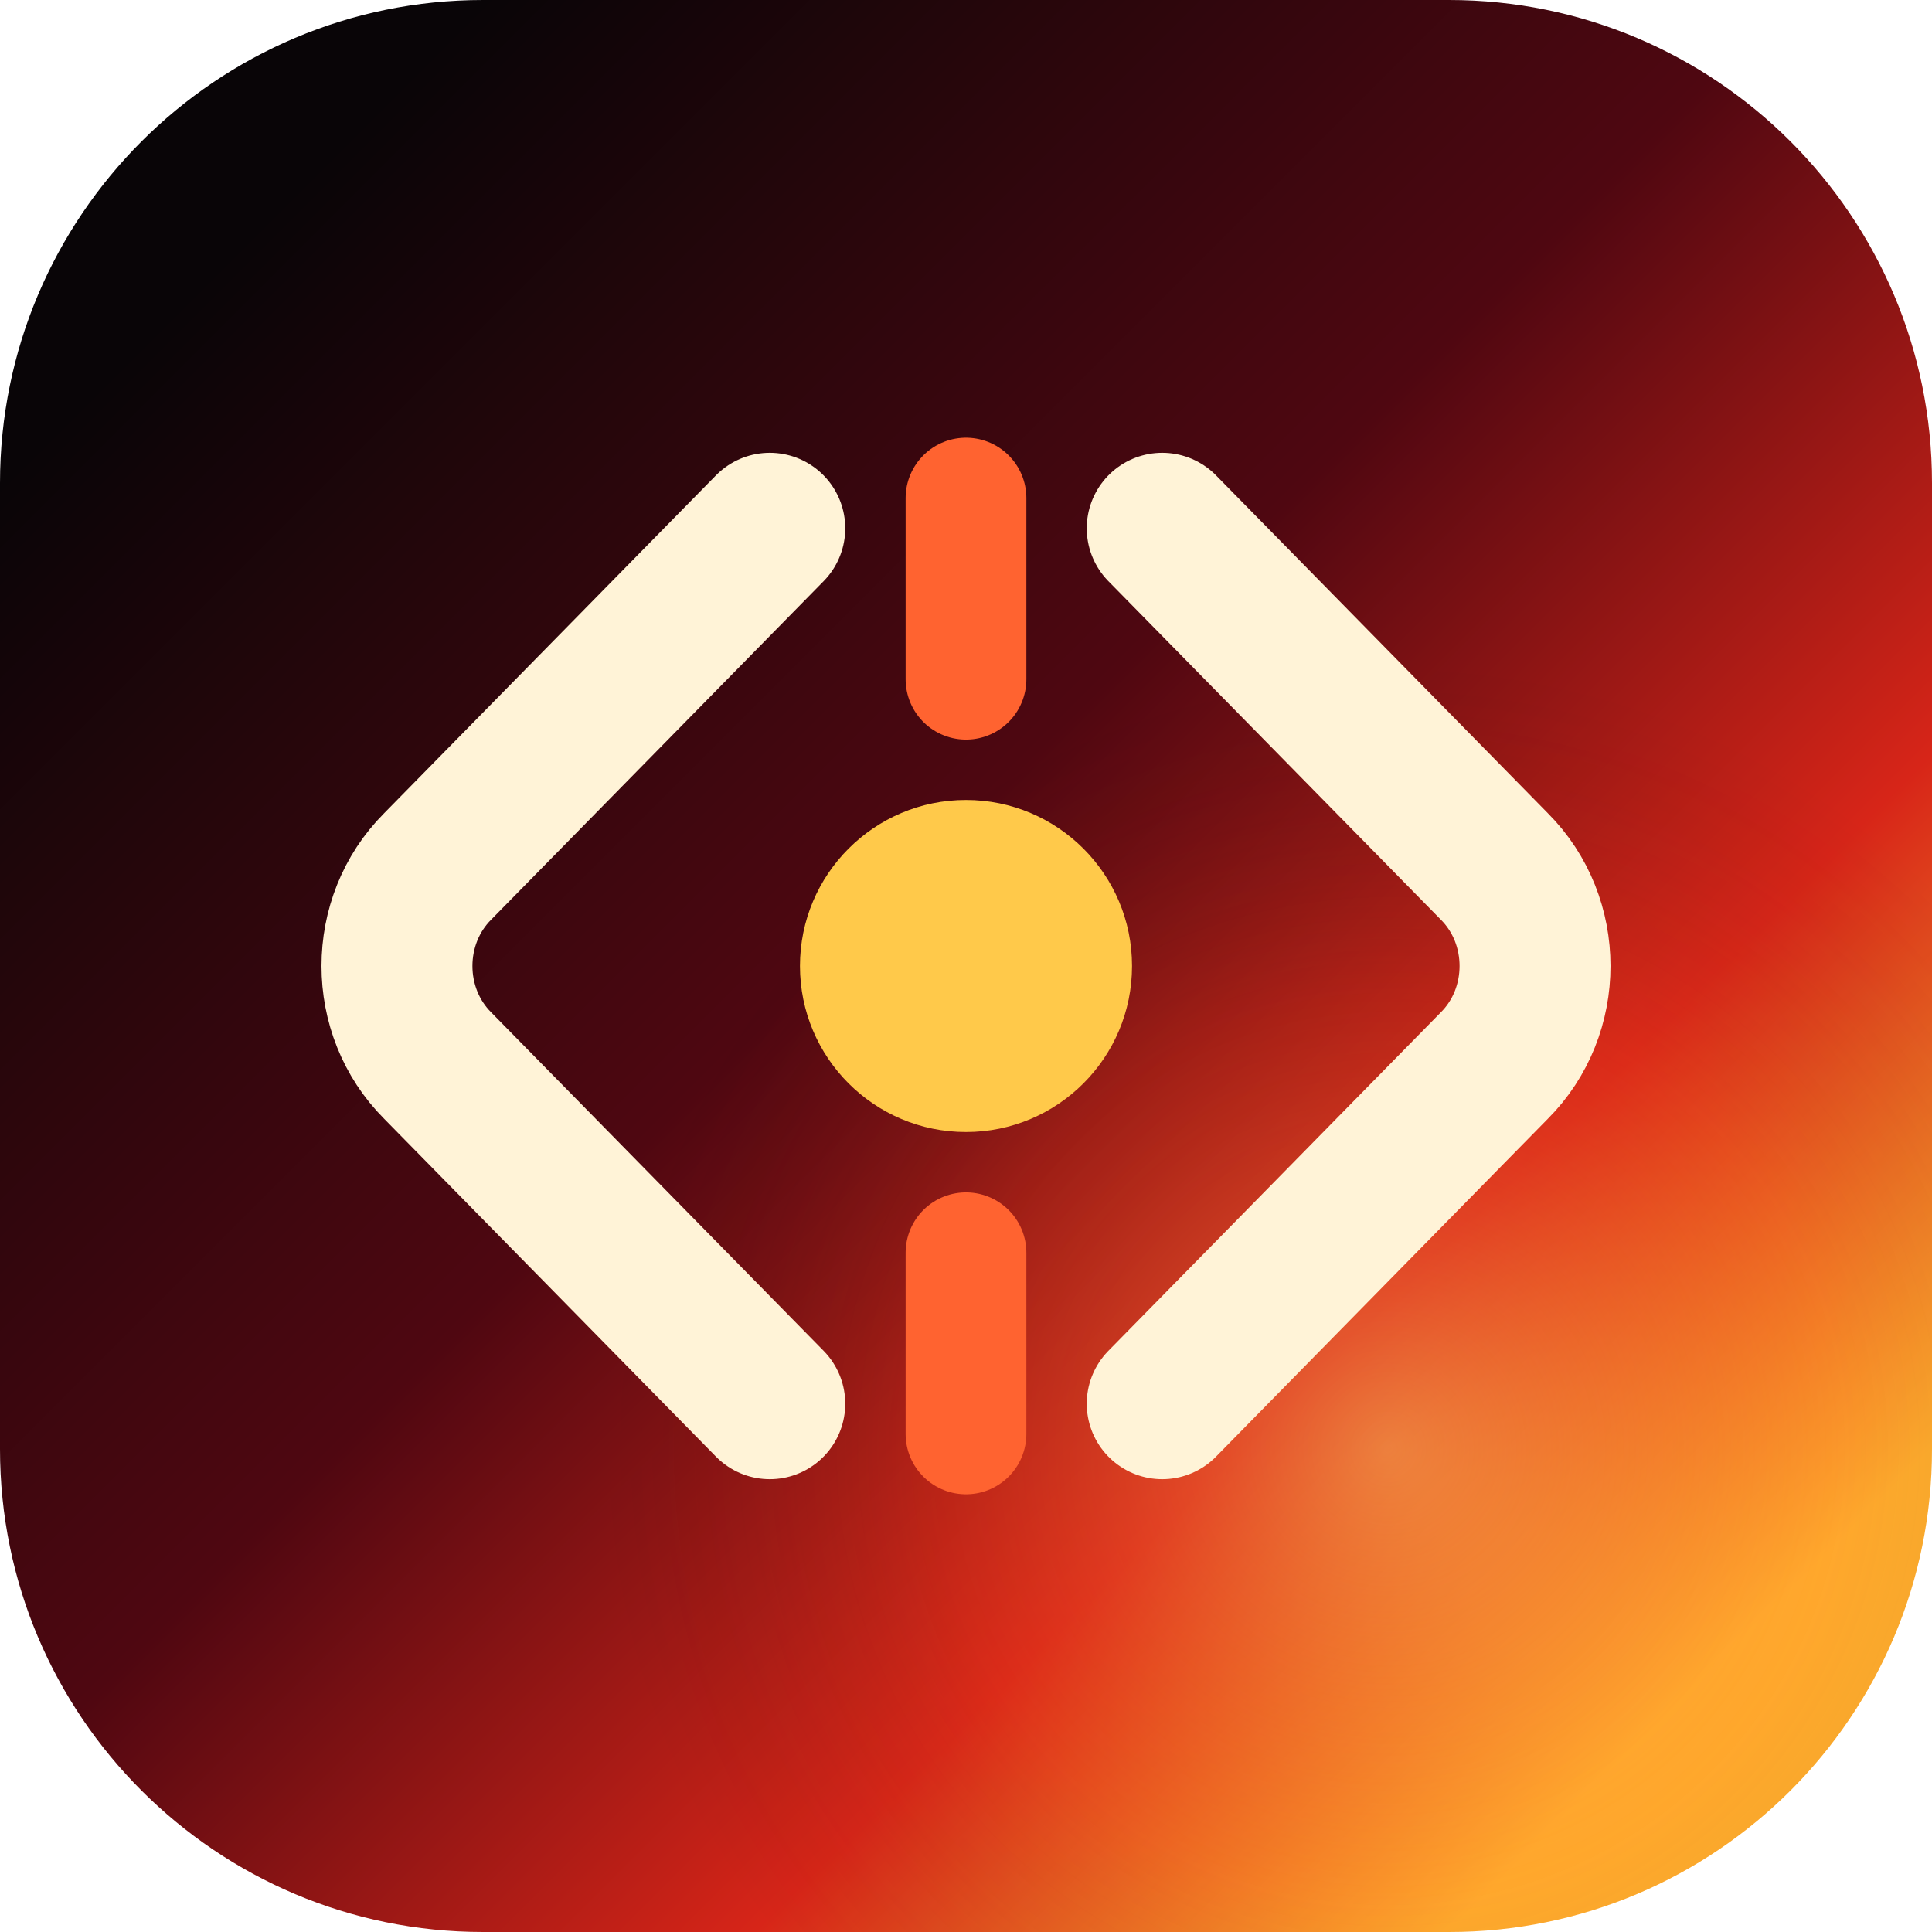
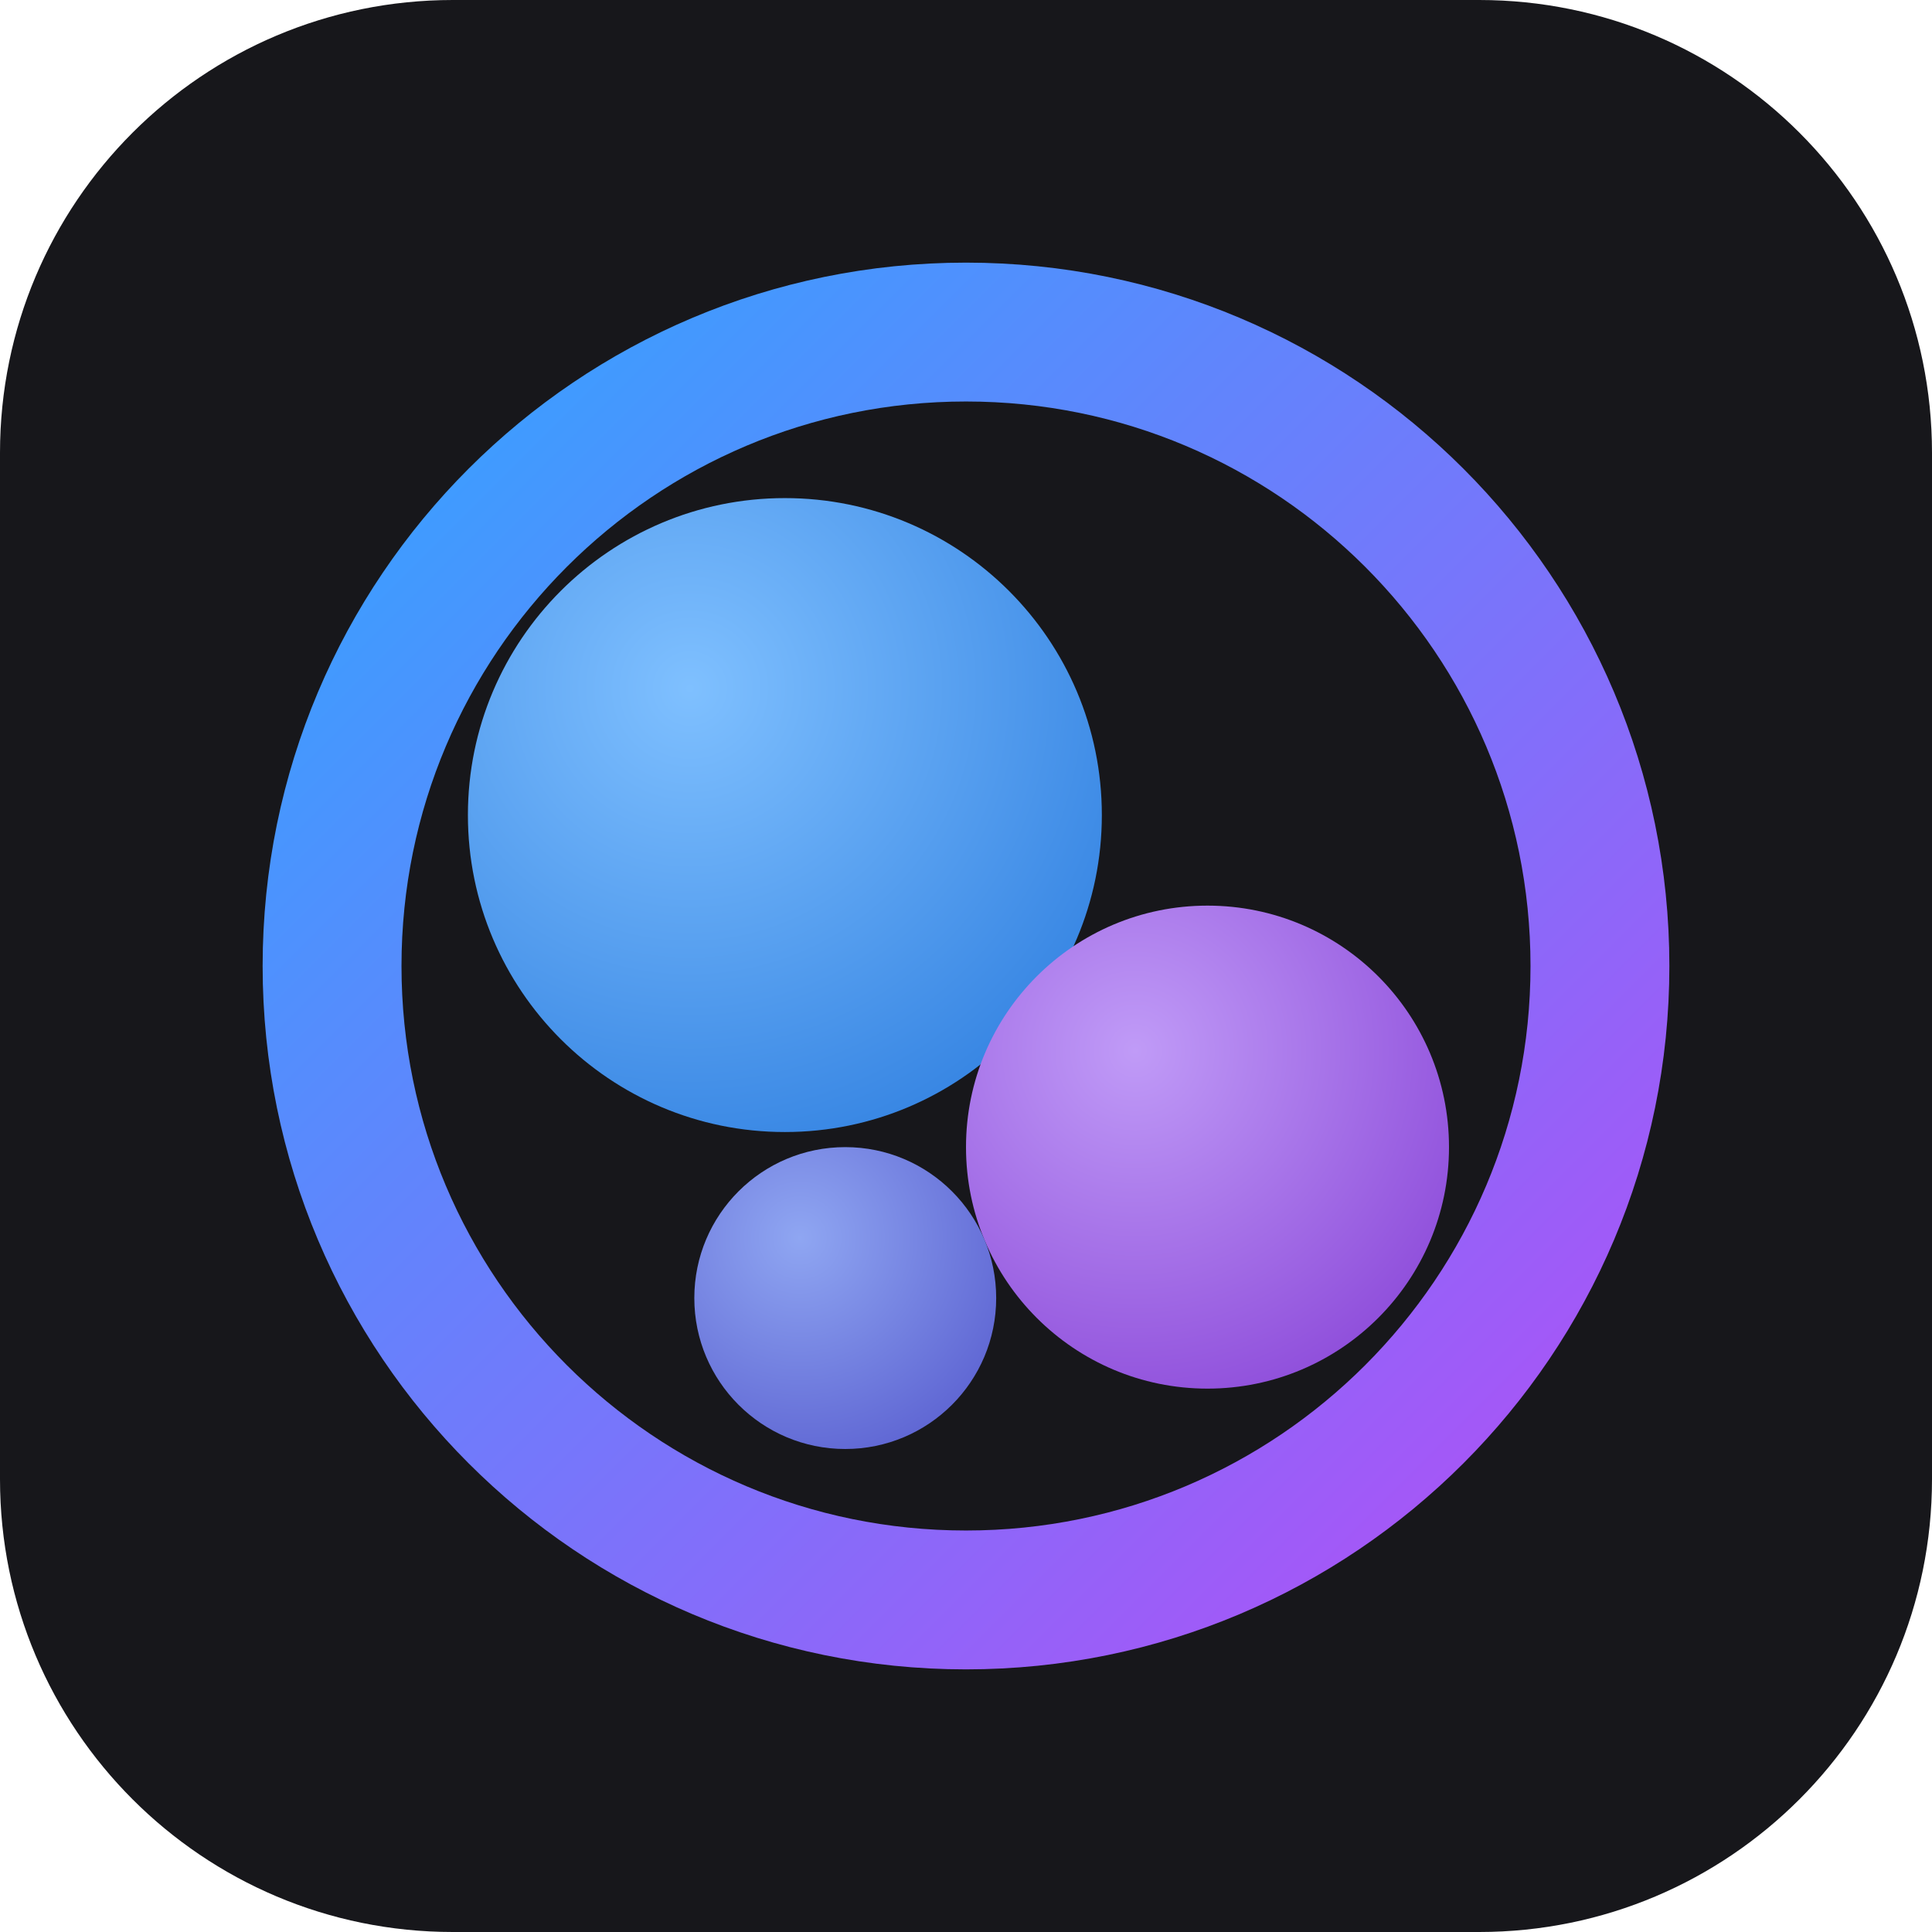
<svg xmlns="http://www.w3.org/2000/svg" width="64" height="64" viewBox="0 0 64 64" role="img" aria-label="OpenProgram">
  <defs>
-     <linearGradient id="op-bg" x1="8" y1="8" x2="56" y2="56" gradientUnits="userSpaceOnUse">
-       <stop offset="0" stop-color="#090507" />
-       <stop offset="0.45" stop-color="#4f0711" />
-       <stop offset="0.76" stop-color="#d72518" />
-       <stop offset="1" stop-color="#ffb22e" />
+     <linearGradient id="op-ring" x1="14" y1="14" x2="50" y2="50" gradientUnits="userSpaceOnUse">
+       <stop offset="0" stop-color="#3B9EFF" />
+       <stop offset="1" stop-color="#A855F7" />
    </linearGradient>
-     <radialGradient id="op-glow" cx="46" cy="48" r="26" gradientUnits="userSpaceOnUse">
-       <stop offset="0" stop-color="#ffd36a" stop-opacity="0.42" />
-       <stop offset="0.58" stop-color="#ff5a1f" stop-opacity="0.12" />
-       <stop offset="1" stop-color="#080405" stop-opacity="0" />
+     <radialGradient id="op-bA" cx="0.35" cy="0.3" r="0.85">
+       <stop offset="0" stop-color="#7FC0FF" />
+       <stop offset="1" stop-color="#2F7FE0" />
    </radialGradient>
+     <radialGradient id="op-bB" cx="0.35" cy="0.3" r="0.85">
+       <stop offset="0" stop-color="#C09BF7" />
+       <stop offset="1" stop-color="#8A46D8" />
+     </radialGradient>
+     <radialGradient id="op-bC" cx="0.35" cy="0.3" r="0.85">
+       <stop offset="0" stop-color="#8FA6F2" />
+       <stop offset="1" stop-color="#5A5FD0" />
+     </radialGradient>
+     <clipPath id="op-in">
+       <circle cx="32" cy="32" r="20" />
+     </clipPath>
  </defs>
-   <rect width="64" height="64" rx="16" fill="url(#op-bg)" />
-   <rect width="64" height="64" rx="16" fill="url(#op-glow)" />
-   <path d="M25.5 17.5 14.5 28.7c-1.8 1.8-1.8 4.8 0 6.6l11 11.2" fill="none" stroke="#fff3d7" stroke-width="5" stroke-linecap="round" stroke-linejoin="round" />
-   <path d="M38.5 17.5 49.5 28.7c1.8 1.8 1.8 4.8 0 6.6l-11 11.2" fill="none" stroke="#fff3d7" stroke-width="5" stroke-linecap="round" stroke-linejoin="round" />
-   <circle cx="32" cy="32" r="5.5" fill="#ffc94a" />
-   <path d="M32 22.5v-6M32 47.5v-6" fill="none" stroke="#ff6330" stroke-width="4" stroke-linecap="round" />
+   <rect width="64" height="64" rx="15" fill="#17171B" />
+   <circle cx="32" cy="32" r="21" fill="none" stroke="url(#op-ring)" stroke-width="4.6" />
+   <g clip-path="url(#op-in)">
+     <circle cx="26" cy="27" r="10.5" fill="url(#op-bA)" />
+     <circle cx="40" cy="38" r="8" fill="url(#op-bB)" />
+     <circle cx="28" cy="43" r="5" fill="url(#op-bC)" />
+   </g>
</svg>
